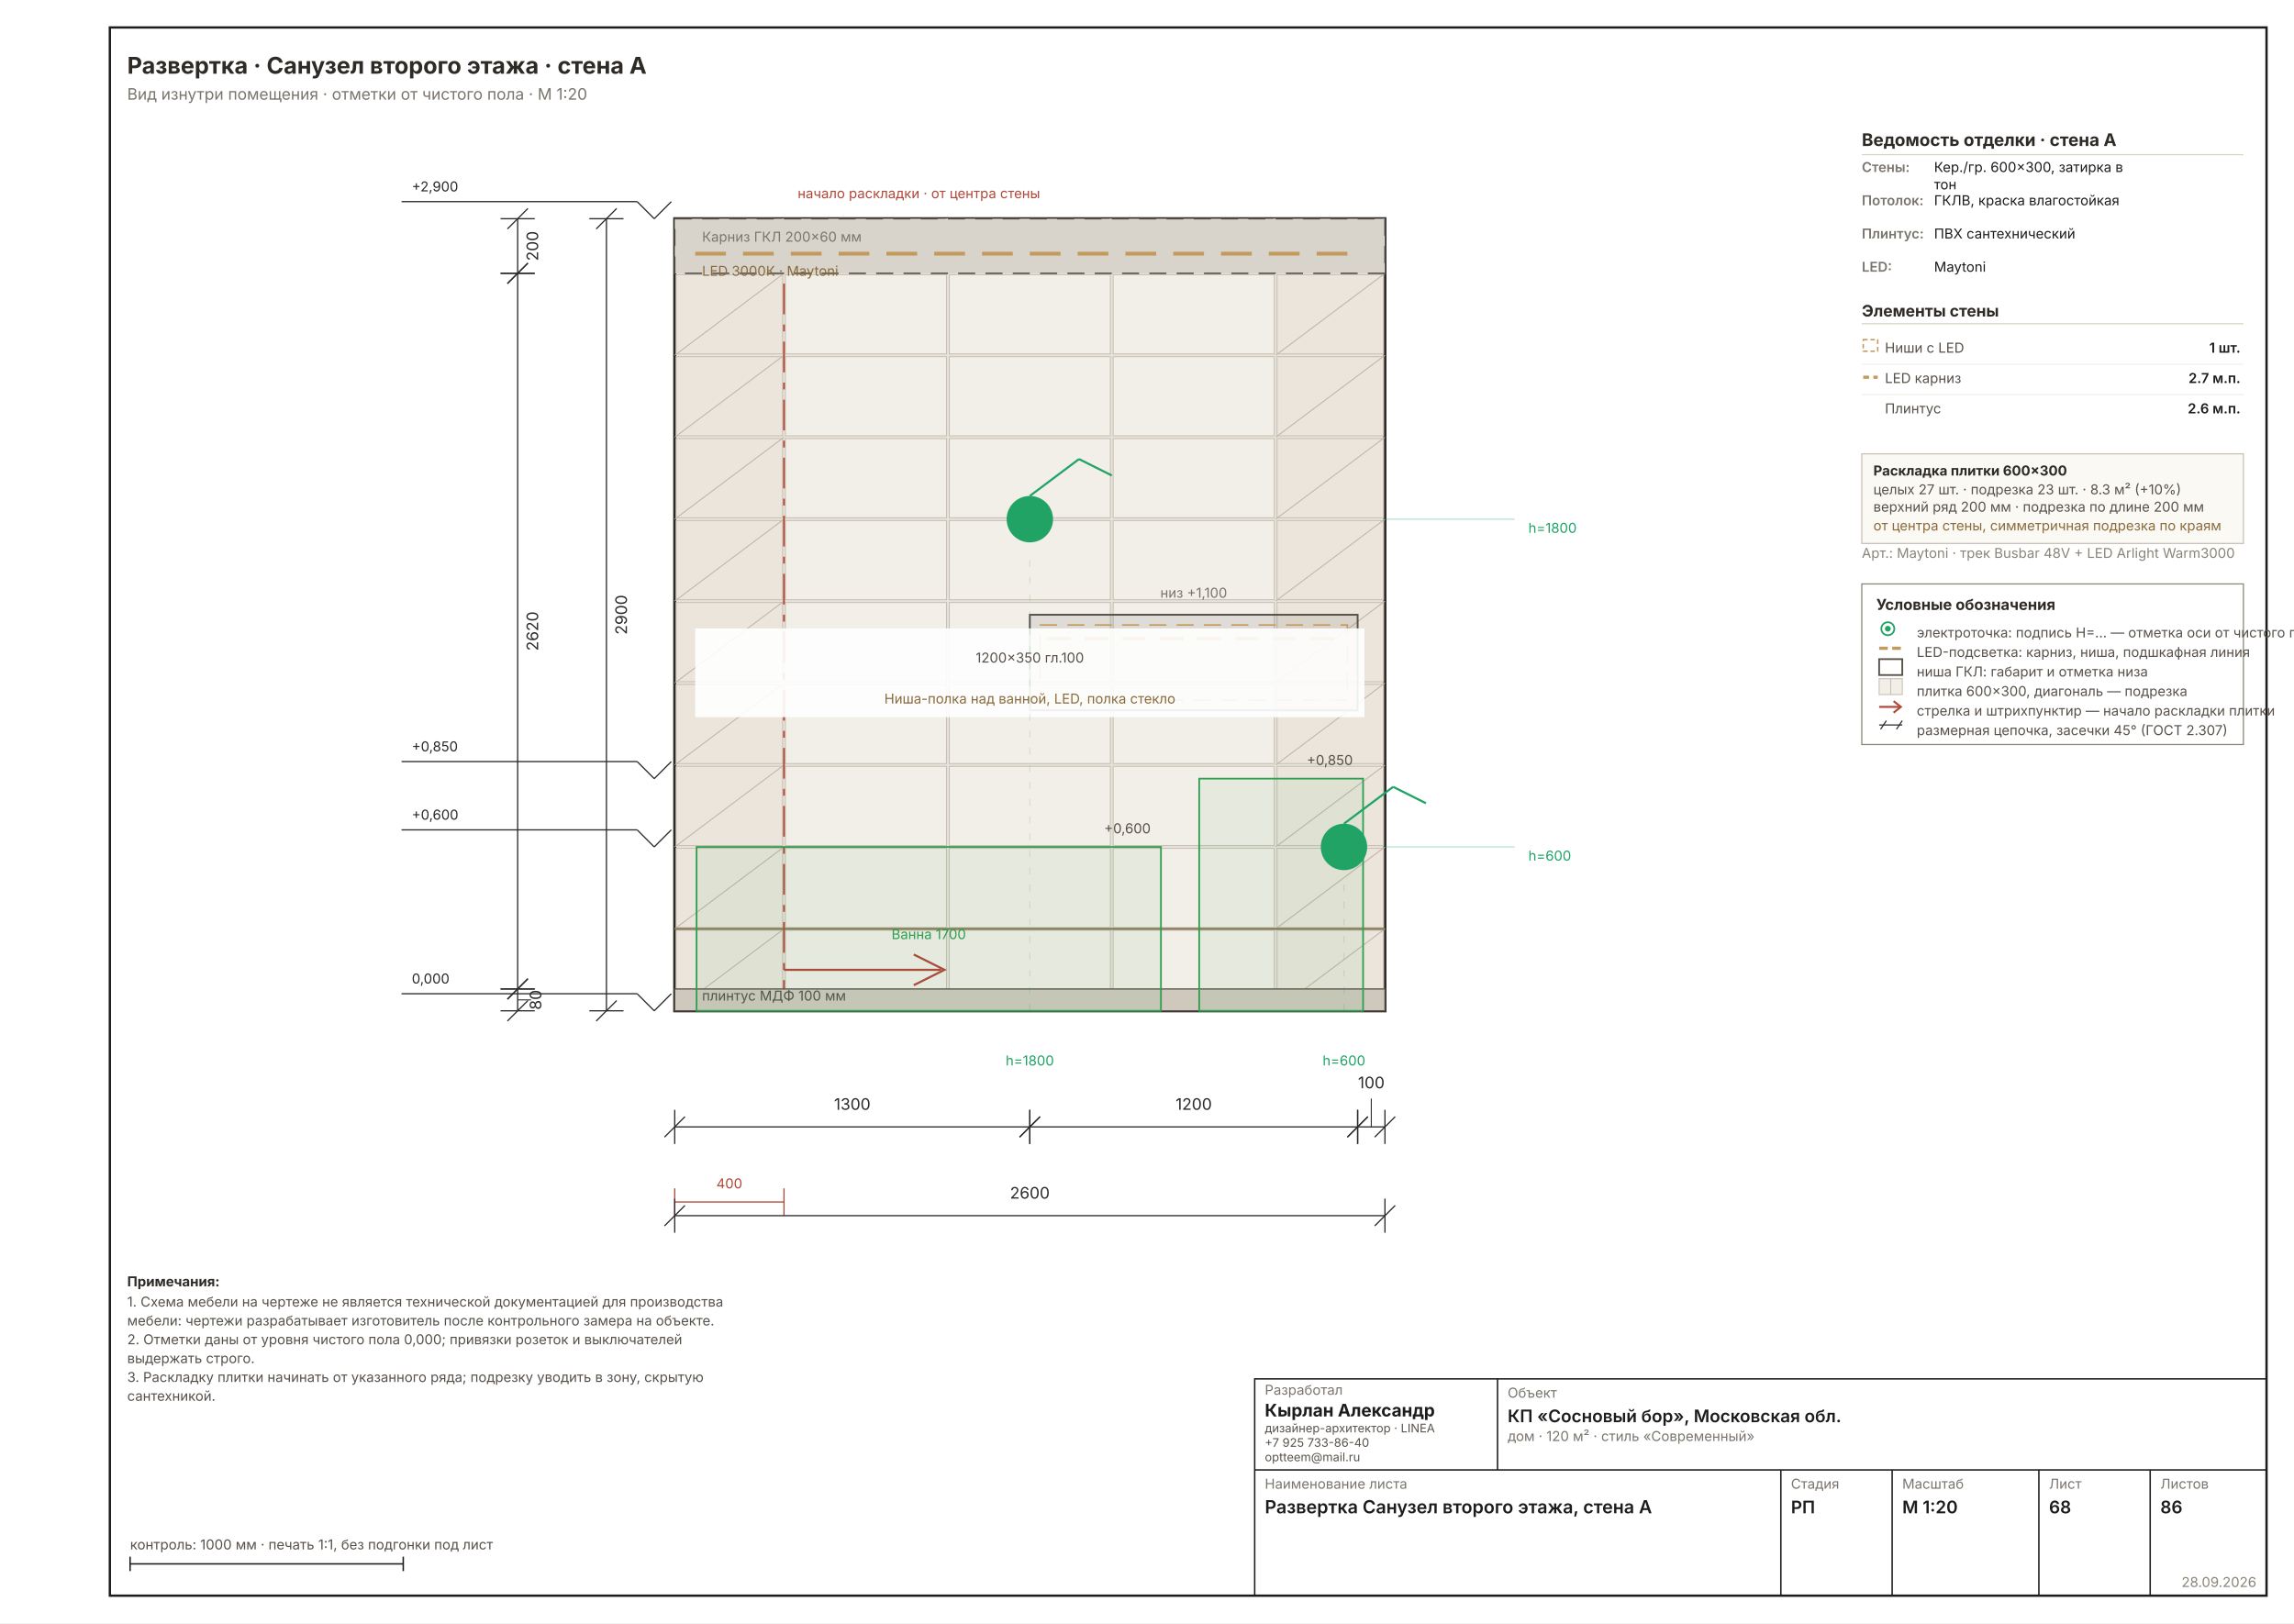
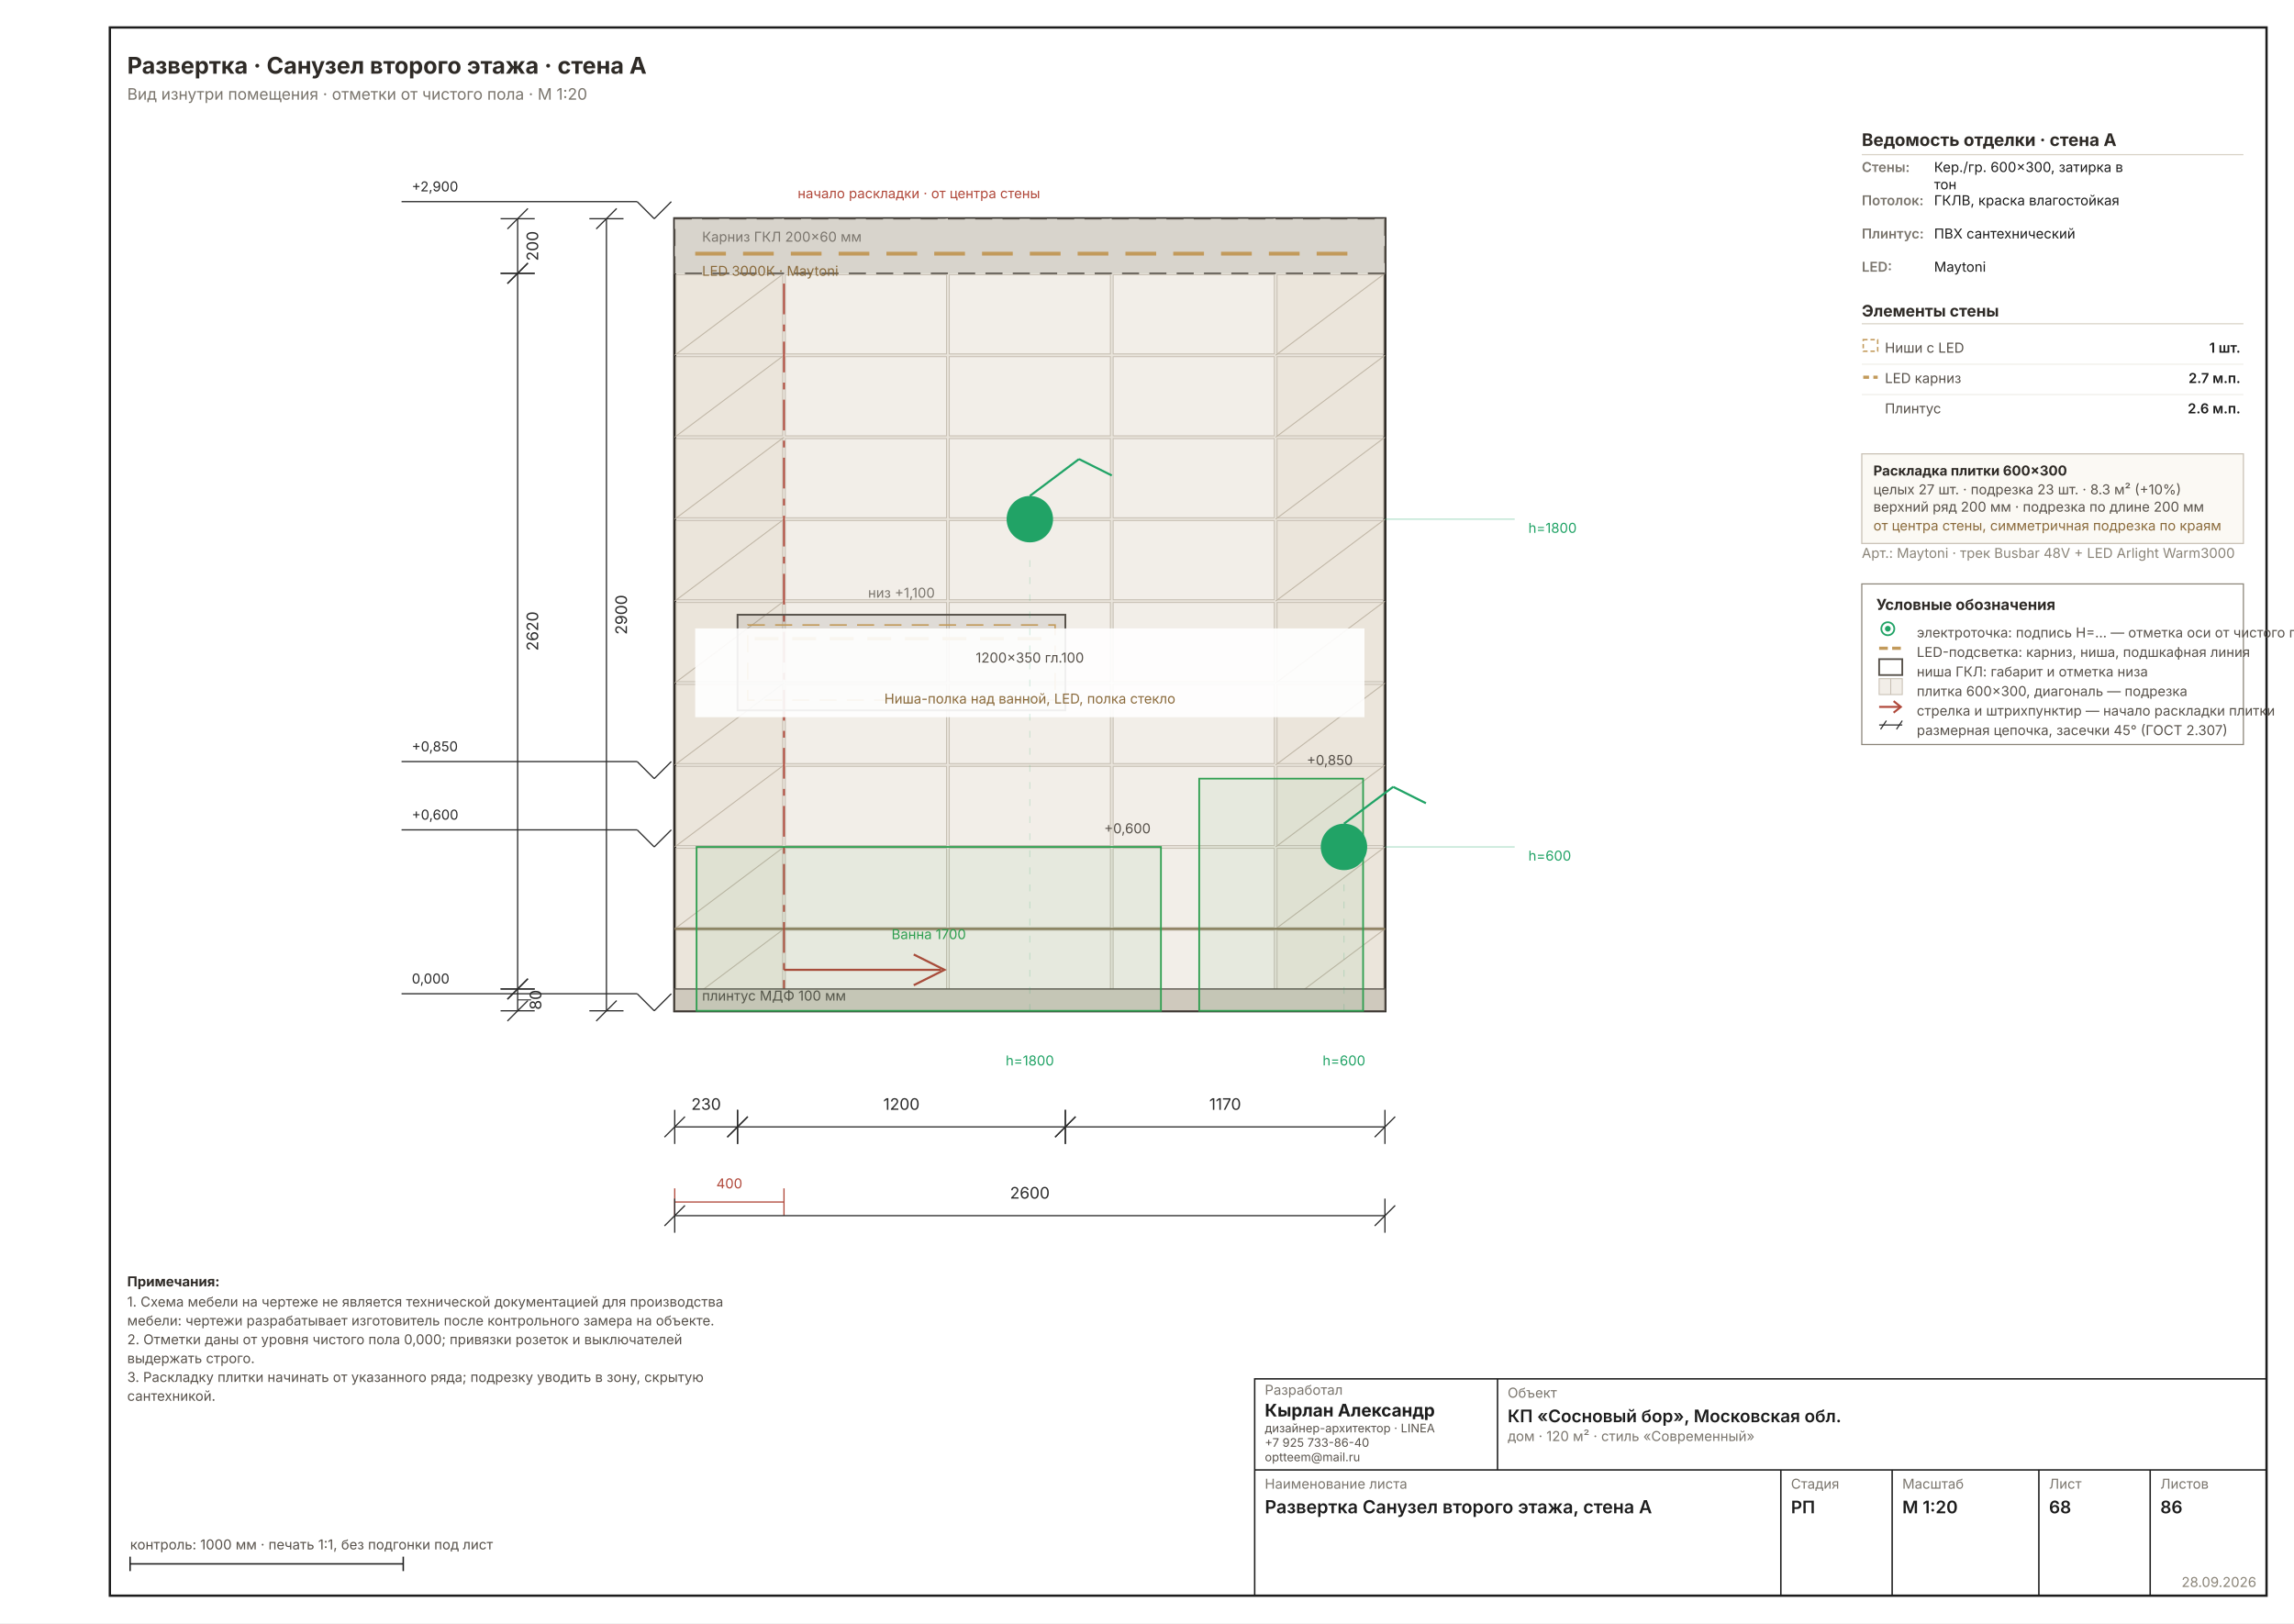
<svg xmlns="http://www.w3.org/2000/svg" width="1587" height="1123" viewBox="0 0 1587 1123" font-family="Inter, &quot;Helvetica Neue&quot;, Arial, sans-serif" data-sheet="elevation" data-scale="1:20">
  <rect width="1587" height="1123" fill="#FFFFFF" />
  <rect x="76" y="19" width="1492" height="1085" fill="none" stroke="#1C1C1C" stroke-width="1.6" />
  <g transform="translate(254.1782 -61.27844) scale(2.3622)">
    <rect x="90" y="90" width="208" height="232" fill="#E9E4DB" stroke="#2E2A26" stroke-width="0.89" />
    <rect x="90.4" y="298.4" width="31.2" height="23.2" fill="#EBE5DB" stroke="#C8C0B4" stroke-width="0.29" />
    <line x1="90" y1="322" x2="122" y2="298" stroke="#C0B6A6" stroke-width="0.29" />
    <rect x="122.4" y="298.4" width="47.2" height="23.2" fill="#F2EEE8" stroke="#C8C0B4" stroke-width="0.29" />
    <rect x="170.4" y="298.4" width="47.2" height="23.2" fill="#F2EEE8" stroke="#C8C0B4" stroke-width="0.29" />
    <rect x="218.4" y="298.4" width="47.2" height="23.2" fill="#F2EEE8" stroke="#C8C0B4" stroke-width="0.29" />
    <rect x="266.4" y="298.4" width="31.2" height="23.2" fill="#EBE5DB" stroke="#C8C0B4" stroke-width="0.29" />
    <line x1="266" y1="322" x2="298" y2="298" stroke="#C0B6A6" stroke-width="0.29" />
    <rect x="90.4" y="274.4" width="31.2" height="23.2" fill="#EBE5DB" stroke="#C8C0B4" stroke-width="0.29" />
    <line x1="90" y1="298" x2="122" y2="274" stroke="#C0B6A6" stroke-width="0.29" />
    <rect x="122.4" y="274.4" width="47.2" height="23.2" fill="#F2EEE8" stroke="#C8C0B4" stroke-width="0.29" />
    <rect x="170.4" y="274.4" width="47.2" height="23.2" fill="#F2EEE8" stroke="#C8C0B4" stroke-width="0.29" />
    <rect x="218.4" y="274.4" width="47.2" height="23.2" fill="#F2EEE8" stroke="#C8C0B4" stroke-width="0.29" />
    <rect x="266.4" y="274.4" width="31.2" height="23.2" fill="#EBE5DB" stroke="#C8C0B4" stroke-width="0.29" />
    <line x1="266" y1="298" x2="298" y2="274" stroke="#C0B6A6" stroke-width="0.29" />
    <rect x="90.4" y="250.4" width="31.2" height="23.2" fill="#EBE5DB" stroke="#C8C0B4" stroke-width="0.29" />
    <line x1="90" y1="274" x2="122" y2="250" stroke="#C0B6A6" stroke-width="0.29" />
    <rect x="122.4" y="250.4" width="47.2" height="23.2" fill="#F2EEE8" stroke="#C8C0B4" stroke-width="0.29" />
    <rect x="170.4" y="250.4" width="47.2" height="23.2" fill="#F2EEE8" stroke="#C8C0B4" stroke-width="0.29" />
    <rect x="218.4" y="250.4" width="47.2" height="23.2" fill="#F2EEE8" stroke="#C8C0B4" stroke-width="0.29" />
    <rect x="266.4" y="250.4" width="31.2" height="23.2" fill="#EBE5DB" stroke="#C8C0B4" stroke-width="0.29" />
    <line x1="266" y1="274" x2="298" y2="250" stroke="#C0B6A6" stroke-width="0.29" />
    <rect x="90.4" y="226.4" width="31.2" height="23.2" fill="#EBE5DB" stroke="#C8C0B4" stroke-width="0.29" />
    <line x1="90" y1="250" x2="122" y2="226" stroke="#C0B6A6" stroke-width="0.29" />
    <rect x="122.4" y="226.4" width="47.2" height="23.2" fill="#F2EEE8" stroke="#C8C0B4" stroke-width="0.29" />
    <rect x="170.4" y="226.4" width="47.2" height="23.2" fill="#F2EEE8" stroke="#C8C0B4" stroke-width="0.29" />
    <rect x="218.4" y="226.4" width="47.2" height="23.2" fill="#F2EEE8" stroke="#C8C0B4" stroke-width="0.29" />
    <rect x="266.4" y="226.4" width="31.2" height="23.2" fill="#EBE5DB" stroke="#C8C0B4" stroke-width="0.29" />
    <line x1="266" y1="250" x2="298" y2="226" stroke="#C0B6A6" stroke-width="0.29" />
    <rect x="90.4" y="202.4" width="31.2" height="23.2" fill="#EBE5DB" stroke="#C8C0B4" stroke-width="0.29" />
    <line x1="90" y1="226" x2="122" y2="202" stroke="#C0B6A6" stroke-width="0.29" />
    <rect x="122.4" y="202.4" width="47.2" height="23.2" fill="#F2EEE8" stroke="#C8C0B4" stroke-width="0.29" />
    <rect x="170.4" y="202.4" width="47.2" height="23.2" fill="#F2EEE8" stroke="#C8C0B4" stroke-width="0.29" />
    <rect x="218.4" y="202.4" width="47.2" height="23.2" fill="#F2EEE8" stroke="#C8C0B4" stroke-width="0.29" />
    <rect x="266.4" y="202.4" width="31.2" height="23.2" fill="#EBE5DB" stroke="#C8C0B4" stroke-width="0.29" />
    <line x1="266" y1="226" x2="298" y2="202" stroke="#C0B6A6" stroke-width="0.29" />
    <rect x="90.4" y="178.4" width="31.2" height="23.2" fill="#EBE5DB" stroke="#C8C0B4" stroke-width="0.29" />
    <line x1="90" y1="202" x2="122" y2="178" stroke="#C0B6A6" stroke-width="0.29" />
    <rect x="122.4" y="178.4" width="47.2" height="23.2" fill="#F2EEE8" stroke="#C8C0B4" stroke-width="0.29" />
    <rect x="170.4" y="178.4" width="47.2" height="23.2" fill="#F2EEE8" stroke="#C8C0B4" stroke-width="0.29" />
    <rect x="218.4" y="178.4" width="47.2" height="23.2" fill="#F2EEE8" stroke="#C8C0B4" stroke-width="0.29" />
    <rect x="266.4" y="178.4" width="31.2" height="23.2" fill="#EBE5DB" stroke="#C8C0B4" stroke-width="0.29" />
    <line x1="266" y1="202" x2="298" y2="178" stroke="#C0B6A6" stroke-width="0.29" />
    <rect x="90.4" y="154.4" width="31.2" height="23.2" fill="#EBE5DB" stroke="#C8C0B4" stroke-width="0.29" />
    <line x1="90" y1="178" x2="122" y2="154" stroke="#C0B6A6" stroke-width="0.29" />
    <rect x="122.4" y="154.4" width="47.2" height="23.2" fill="#F2EEE8" stroke="#C8C0B4" stroke-width="0.29" />
    <rect x="170.4" y="154.4" width="47.2" height="23.2" fill="#F2EEE8" stroke="#C8C0B4" stroke-width="0.29" />
    <rect x="218.4" y="154.4" width="47.2" height="23.2" fill="#F2EEE8" stroke="#C8C0B4" stroke-width="0.29" />
    <rect x="266.4" y="154.4" width="31.2" height="23.2" fill="#EBE5DB" stroke="#C8C0B4" stroke-width="0.29" />
    <line x1="266" y1="178" x2="298" y2="154" stroke="#C0B6A6" stroke-width="0.29" />
    <rect x="90.4" y="130.4" width="31.2" height="23.2" fill="#EBE5DB" stroke="#C8C0B4" stroke-width="0.29" />
    <line x1="90" y1="154" x2="122" y2="130" stroke="#C0B6A6" stroke-width="0.29" />
    <rect x="122.4" y="130.4" width="47.2" height="23.2" fill="#F2EEE8" stroke="#C8C0B4" stroke-width="0.29" />
    <rect x="170.4" y="130.4" width="47.2" height="23.2" fill="#F2EEE8" stroke="#C8C0B4" stroke-width="0.29" />
    <rect x="218.4" y="130.4" width="47.2" height="23.2" fill="#F2EEE8" stroke="#C8C0B4" stroke-width="0.29" />
    <rect x="266.4" y="130.4" width="31.2" height="23.2" fill="#EBE5DB" stroke="#C8C0B4" stroke-width="0.29" />
    <line x1="266" y1="154" x2="298" y2="130" stroke="#C0B6A6" stroke-width="0.29" />
    <rect x="90.4" y="106.4" width="31.2" height="23.2" fill="#EBE5DB" stroke="#C8C0B4" stroke-width="0.29" />
    <line x1="90" y1="130" x2="122" y2="106" stroke="#C0B6A6" stroke-width="0.29" />
    <rect x="122.4" y="106.4" width="47.2" height="23.2" fill="#F2EEE8" stroke="#C8C0B4" stroke-width="0.29" />
    <rect x="170.4" y="106.4" width="47.2" height="23.2" fill="#F2EEE8" stroke="#C8C0B4" stroke-width="0.29" />
    <rect x="218.4" y="106.4" width="47.2" height="23.2" fill="#F2EEE8" stroke="#C8C0B4" stroke-width="0.29" />
    <rect x="266.4" y="106.4" width="31.2" height="23.2" fill="#EBE5DB" stroke="#C8C0B4" stroke-width="0.29" />
    <line x1="266" y1="130" x2="298" y2="106" stroke="#C0B6A6" stroke-width="0.29" />
    <rect x="90.4" y="90.4" width="31.2" height="15.2" fill="#EBE5DB" stroke="#C8C0B4" stroke-width="0.29" />
    <line x1="90" y1="106" x2="122" y2="90" stroke="#C0B6A6" stroke-width="0.29" />
    <rect x="122.4" y="90.4" width="47.2" height="15.2" fill="#EBE5DB" stroke="#C8C0B4" stroke-width="0.29" />
    <line x1="122" y1="106" x2="170" y2="90" stroke="#C0B6A6" stroke-width="0.29" />
    <rect x="170.4" y="90.4" width="47.2" height="15.2" fill="#EBE5DB" stroke="#C8C0B4" stroke-width="0.29" />
    <line x1="170" y1="106" x2="218" y2="90" stroke="#C0B6A6" stroke-width="0.29" />
    <rect x="218.4" y="90.4" width="47.2" height="15.2" fill="#EBE5DB" stroke="#C8C0B4" stroke-width="0.29" />
    <line x1="218" y1="106" x2="266" y2="90" stroke="#C0B6A6" stroke-width="0.29" />
    <rect x="266.4" y="90.4" width="31.2" height="15.2" fill="#EBE5DB" stroke="#C8C0B4" stroke-width="0.29" />
    <line x1="266" y1="106" x2="298" y2="90" stroke="#C0B6A6" stroke-width="0.29" />
    <line x1="90" y1="298" x2="298" y2="298" stroke="#8A7A5A" stroke-width="0.62" />
    <line x1="122" y1="322" x2="122" y2="90" stroke="#B0483A" stroke-width="0.53" stroke-dasharray="9 3 2 3" />
    <g stroke="#B0483A" stroke-width="0.62" fill="none">
      <line x1="122" y1="310" x2="168" y2="310" />
      <path d="M 160 305.5 L 169 310 L 160 314.5" />
    </g>
    <g stroke="#B0483A" stroke-width="0.36" fill="none">
      <line x1="90" y1="378" x2="122" y2="378" />
      <line x1="90" y1="374" x2="90" y2="382" />
      <line x1="122" y1="374" x2="122" y2="382" />
    </g>
    <text x="106" y="374" font-size="4.00" text-anchor="middle" fill="#B0483A">400</text>
    <text x="126" y="84" font-size="4.00" fill="#B0483A">начало раскладки · от центра стены</text>
    <rect x="90" y="90" width="208" height="16" fill="#D8D4CC" stroke="#57514A" stroke-width="0.44" stroke-dasharray="5 3" />
    <line x1="96" y1="100.24" x2="292" y2="100.24" stroke="#C29A5B" stroke-width="1.11" stroke-dasharray="9 5" />
    <text x="98" y="96.72" font-size="4.00" fill="#7A756D">Карниз ГКЛ 200×60 мм</text>
    <text x="98" y="106.72" font-size="4.00" fill="#8A6A3B">LED 3000К · Maytoni</text>
    <rect x="90" y="315.6" width="208" height="6.4" fill="#CFC9BD" stroke="#57514A" stroke-width="0.36" />
    <text x="98" y="319" font-size="4.00" fill="#57514A">плинтус МДФ 100 мм</text>
-     <rect x="194" y="206" width="96" height="28" fill="#00000014" stroke="#57514A" stroke-width="0.53" />
-     <rect x="197" y="209" width="90" height="22" fill="none" stroke="#C29A5B" stroke-width="0.44" stroke-dasharray="5 3" />
-     <line x1="199" y1="213" x2="285" y2="213" stroke="#C29A5B" stroke-width="0.98" stroke-dasharray="7 4" />
-     <text x="242" y="201" font-size="4.00" fill="#7A756D" text-anchor="middle">низ +1,100</text>
+     <rect x="108.4" y="206" width="96" height="28" fill="#00000014" stroke="#57514A" stroke-width="0.53" />
+     <rect x="111.4" y="209" width="90" height="22" fill="none" stroke="#C29A5B" stroke-width="0.44" stroke-dasharray="5 3" />
+     <line x1="113.4" y1="213" x2="199.4" y2="213" stroke="#C29A5B" stroke-width="0.98" stroke-dasharray="7 4" />
+     <text x="156.4" y="201" font-size="4.00" fill="#7A756D" text-anchor="middle">низ +1,100</text>
    <rect x="243.6" y="254" width="48" height="68" fill="#2E9E4F0F" stroke="#2E9E4F" stroke-width="0.49" />
    <rect x="96.4" y="274" width="136" height="48" fill="#2E9E4F0F" stroke="#2E9E4F" stroke-width="0.49" />
    <g data-el="level" stroke="#2A2A2A" stroke-width="0.36" fill="none">
      <line x1="79" y1="317" x2="84" y2="322" />
      <line x1="84" y1="322" x2="89" y2="317" />
      <line x1="79" y1="317" x2="10" y2="317" />
    </g>
    <text x="13" y="314" font-size="4.00" fill="#2A2A2A" text-anchor="start">0,000</text>
    <g data-el="level" stroke="#2A2A2A" stroke-width="0.36" fill="none">
      <line x1="79" y1="269" x2="84" y2="274" />
      <line x1="84" y1="274" x2="89" y2="269" />
      <line x1="79" y1="269" x2="10" y2="269" />
    </g>
    <text x="13" y="266" font-size="4.00" fill="#2A2A2A" text-anchor="start">+0,600</text>
    <g data-el="level" stroke="#2A2A2A" stroke-width="0.36" fill="none">
      <line x1="79" y1="249" x2="84" y2="254" />
      <line x1="84" y1="254" x2="89" y2="249" />
      <line x1="79" y1="249" x2="10" y2="249" />
    </g>
    <text x="13" y="246" font-size="4.00" fill="#2A2A2A" text-anchor="start">+0,850</text>
    <g data-el="level" stroke="#2A2A2A" stroke-width="0.36" fill="none">
      <line x1="79" y1="85" x2="84" y2="90" />
      <line x1="84" y1="90" x2="89" y2="85" />
      <line x1="79" y1="85" x2="10" y2="85" />
    </g>
    <text x="13" y="82" font-size="4.00" fill="#2A2A2A" text-anchor="start">+2,900</text>
    <text x="288.6" y="250" font-size="4.00" fill="#57514A" text-anchor="end">+0,850</text>
    <text x="164.4" y="301" font-size="4.00" fill="#2E9E4F" text-anchor="middle">Ванна 1700</text>
    <text x="229.4" y="270" font-size="4.00" fill="#57514A" text-anchor="end">+0,600</text>
    <rect x="96" y="210" width="196" height="26" fill="#FFFFFFE8" />
    <text x="194" y="220" font-size="4.00" fill="#57514A" text-anchor="middle">1200×350 гл.100</text>
    <text x="194" y="232" font-size="4.00" fill="#8A6A3B" text-anchor="middle">Ниша-полка над ванной, LED, полка стекло</text>
    <circle cx="286" cy="274" r="6.8" fill="#21A366" />
    <line x1="286" y1="267.2" x2="300.4" y2="256.4" stroke="#21A366" stroke-width="0.62" />
    <line x1="300.4" y1="256.4" x2="310" y2="261.2" stroke="#21A366" stroke-width="0.62" />
    <line x1="286" y1="322" x2="286" y2="283" stroke="#21A36630" stroke-width="0.29" stroke-dasharray="2 3" />
    <circle cx="194" cy="178" r="6.8" fill="#21A366" />
    <line x1="194" y1="171.2" x2="208.4" y2="160.4" stroke="#21A366" stroke-width="0.62" />
    <line x1="208.4" y1="160.4" x2="218" y2="165.2" stroke="#21A366" stroke-width="0.62" />
    <line x1="194" y1="322" x2="194" y2="187" stroke="#21A36630" stroke-width="0.29" stroke-dasharray="2 3" />
    <text x="194" y="338" font-size="4.00" fill="#21A366" text-anchor="middle">h=1800</text>
    <text x="286" y="338" font-size="4.00" fill="#21A366" text-anchor="middle">h=600</text>
    <line x1="298" y1="274" x2="336" y2="274" stroke="#21A36650" stroke-width="0.36" />
    <text x="340" y="278" font-size="4.00" fill="#21A366">h=600</text>
    <line x1="298" y1="178" x2="336" y2="178" stroke="#21A36650" stroke-width="0.36" />
    <text x="340" y="182" font-size="4.00" fill="#21A366">h=1800</text>
    <g data-el="chain">
      <g data-el="dim" stroke="#2A2A2A" stroke-width="0.36" fill="none">
-         <line x1="90" y1="356" x2="194" y2="356" />
+         <line x1="90" y1="356" x2="108.4" y2="356" />
        <line x1="90" y1="351" x2="90" y2="361" />
-         <line x1="194" y1="351" x2="194" y2="361" />
+         <line x1="108.4" y1="351" x2="108.4" y2="361" />
        <line x1="87" y1="359" x2="93" y2="353" />
-         <line x1="191" y1="359" x2="197" y2="353" />
-       </g>
-       <text x="142" y="351" font-size="4.67" fill="#2A2A2A" text-anchor="middle">1300</text>
-       <g data-el="dim" stroke="#2A2A2A" stroke-width="0.36" fill="none">
-         <line x1="194" y1="356" x2="290" y2="356" />
-         <line x1="194" y1="351" x2="194" y2="361" />
-         <line x1="290" y1="351" x2="290" y2="361" />
-         <line x1="191" y1="359" x2="197" y2="353" />
-         <line x1="287" y1="359" x2="293" y2="353" />
-       </g>
-       <text x="242" y="351" font-size="4.67" fill="#2A2A2A" text-anchor="middle">1200</text>
-       <g data-el="dim" stroke="#2A2A2A" stroke-width="0.36" fill="none">
-         <line x1="290" y1="356" x2="298" y2="356" />
-         <line x1="290" y1="351" x2="290" y2="361" />
+         <line x1="105.4" y1="359" x2="111.4" y2="353" />
+       </g>
+       <text x="99.2" y="351" font-size="4.67" fill="#2A2A2A" text-anchor="middle">230</text>
+       <g data-el="dim" stroke="#2A2A2A" stroke-width="0.36" fill="none">
+         <line x1="108.4" y1="356" x2="204.4" y2="356" />
+         <line x1="108.4" y1="351" x2="108.4" y2="361" />
+         <line x1="204.4" y1="351" x2="204.4" y2="361" />
+         <line x1="105.4" y1="359" x2="111.4" y2="353" />
+         <line x1="201.4" y1="359" x2="207.4" y2="353" />
+       </g>
+       <text x="156.4" y="351" font-size="4.67" fill="#2A2A2A" text-anchor="middle">1200</text>
+       <g data-el="dim" stroke="#2A2A2A" stroke-width="0.36" fill="none">
+         <line x1="204.4" y1="356" x2="298" y2="356" />
+         <line x1="204.4" y1="351" x2="204.4" y2="361" />
        <line x1="298" y1="351" x2="298" y2="361" />
-         <line x1="287" y1="359" x2="293" y2="353" />
+         <line x1="201.4" y1="359" x2="207.4" y2="353" />
        <line x1="295" y1="359" x2="301" y2="353" />
-         <line x1="294" y1="356" x2="294" y2="347.699" stroke-width="0.29" />
-       </g>
-       <text x="294" y="344.699" font-size="4.67" fill="#2A2A2A" text-anchor="middle">100</text>
+       </g>
+       <text x="251.2" y="351" font-size="4.67" fill="#2A2A2A" text-anchor="middle">1170</text>
      <g data-el="dim" stroke="#2A2A2A" stroke-width="0.36" fill="none">
        <line x1="90" y1="382" x2="298" y2="382" />
        <line x1="90" y1="377" x2="90" y2="387" />
        <line x1="298" y1="377" x2="298" y2="387" />
        <line x1="87" y1="385" x2="93" y2="379" />
        <line x1="295" y1="385" x2="301" y2="379" />
      </g>
      <text x="194" y="377" font-size="4.67" fill="#2A2A2A" text-anchor="middle">2600</text>
    </g>
    <g data-el="chain">
      <g data-el="dim" stroke="#2A2A2A" stroke-width="0.36" fill="none">
        <line x1="44" y1="90" x2="44" y2="106" />
        <line x1="39" y1="90" x2="49" y2="90" />
        <line x1="39" y1="106" x2="49" y2="106" />
        <line x1="41" y1="93" x2="47" y2="87" />
        <line x1="41" y1="109" x2="47" y2="103" />
      </g>
      <text x="50" y="98" font-size="4.67" fill="#2A2A2A" transform="rotate(-90 50 98)" text-anchor="middle">200</text>
      <g data-el="dim" stroke="#2A2A2A" stroke-width="0.36" fill="none">
        <line x1="44" y1="106" x2="44" y2="315.6" />
        <line x1="39" y1="106" x2="49" y2="106" />
        <line x1="39" y1="315.6" x2="49" y2="315.6" />
        <line x1="41" y1="109" x2="47" y2="103" />
        <line x1="41" y1="318.6" x2="47" y2="312.6" />
      </g>
      <text x="50" y="210.8" font-size="4.67" fill="#2A2A2A" transform="rotate(-90 50 210.8)" text-anchor="middle">2620</text>
      <g data-el="dim" stroke="#2A2A2A" stroke-width="0.36" fill="none">
        <line x1="44" y1="315.6" x2="44" y2="322" />
        <line x1="39" y1="315.6" x2="49" y2="315.6" />
        <line x1="39" y1="322" x2="49" y2="322" />
        <line x1="41" y1="318.6" x2="47" y2="312.6" />
        <line x1="41" y1="325" x2="47" y2="319" />
        <line x1="44" y1="318.8" x2="47.933" y2="318.8" stroke-width="0.29" />
      </g>
      <text x="50.933" y="318.8" font-size="4.67" fill="#2A2A2A" transform="rotate(-90 50.93345 318.8)" text-anchor="middle">80</text>
      <g data-el="dim" stroke="#2A2A2A" stroke-width="0.36" fill="none">
        <line x1="70" y1="90" x2="70" y2="322" />
        <line x1="65" y1="90" x2="75" y2="90" />
        <line x1="65" y1="322" x2="75" y2="322" />
        <line x1="67" y1="93" x2="73" y2="87" />
        <line x1="67" y1="325" x2="73" y2="319" />
      </g>
      <text x="76" y="206" font-size="4.67" fill="#2A2A2A" transform="rotate(-90 76 206)" text-anchor="middle">2900</text>
    </g>
  </g>
  <g data-el="heading">
    <text x="88" y="51" font-size="16.00" font-weight="700" fill="#2E2A26">Развертка · Санузел второго этажа · стена A</text>
    <text x="88" y="69" font-size="11.00" fill="#7A756D">Вид изнутри помещения · отметки от чистого пола · М 1:20</text>
  </g>
  <g data-el="panel">
    <g transform="translate(918.0 -5.0)">
      <text x="370" y="106" font-size="12.00" font-weight="700" fill="#2E2A26">Ведомость отделки · стена A</text>
      <line x1="370" y1="112" x2="634" y2="112" stroke="#D8D2C6" stroke-width="0.80" />
      <text x="370" y="124" font-size="9.45" font-weight="600" fill="#7A756D">Стены:</text>
      <text x="420" y="124" font-size="9.50" fill="#1C1C1C">Кер./гр. 600×300, затирка в</text>
      <text x="420" y="136" font-size="9.50" fill="#1C1C1C">тон</text>
      <text x="370" y="147" font-size="9.45" font-weight="600" fill="#7A756D">Потолок:</text>
      <text x="420" y="147" font-size="9.50" fill="#1C1C1C">ГКЛВ, краска влагостойкая</text>
      <text x="370" y="170" font-size="9.45" font-weight="600" fill="#7A756D">Плинтус:</text>
      <text x="420" y="170" font-size="9.50" fill="#1C1C1C">ПВХ сантехнический</text>
      <text x="370" y="193" font-size="9.45" font-weight="600" fill="#7A756D">LED:</text>
      <text x="420" y="193" font-size="9.50" fill="#1C1C1C">Maytoni</text>
      <text x="370" y="224" font-size="11.00" font-weight="700" fill="#2E2A26">Элементы стены</text>
      <line x1="370" y1="229" x2="634" y2="229" stroke="#D8D2C6" stroke-width="0.80" />
      <rect x="371" y="240" width="10" height="8" fill="none" stroke="#C29A5B" stroke-width="1.00" stroke-dasharray="3 2" />
      <text x="386" y="249" font-size="9.50" fill="#57514A">Ниши с LED</text>
      <text x="632" y="249" font-size="9.50" font-weight="600" fill="#1C1C1C" text-anchor="end">1 шт.</text>
      <line x1="370" y1="257" x2="634" y2="257" stroke="#EDEBE4" stroke-width="0.68" />
      <line x1="371" y1="266" x2="381" y2="266" stroke="#C29A5B" stroke-width="2.20" stroke-dasharray="4 3" />
      <text x="386" y="270" font-size="9.50" fill="#57514A">LED карниз</text>
      <text x="632" y="270" font-size="9.50" font-weight="600" fill="#1C1C1C" text-anchor="end">2.7 м.п.</text>
      <line x1="370" y1="278" x2="634" y2="278" stroke="#EDEBE4" stroke-width="0.68" />
      <text x="386" y="291" font-size="9.50" fill="#57514A">Плинтус</text>
      <text x="632" y="291" font-size="9.50" font-weight="600" fill="#1C1C1C" text-anchor="end">2.6 м.п.</text>
      <rect x="370" y="319" width="264" height="62" fill="#FBF9F4" stroke="#C8C0B4" stroke-width="0.80" />
      <text x="378" y="334" font-size="9.50" font-weight="700" fill="#2E2A26">Раскладка плитки 600×300</text>
      <text x="378" y="347" font-size="9.45" fill="#57514A">целых 27 шт. · подрезка 23 шт. · 8.3 м² (+10%)</text>
      <text x="378" y="359" font-size="9.45" fill="#57514A">верхний ряд 200 мм · подрезка по длине 200 мм</text>
      <text x="378" y="372" font-size="9.45" fill="#8A6A3B">от центра стены, симметричная подрезка по краям</text>
      <text x="370" y="391" font-size="9.45" fill="#8A8478">Арт.: Maytoni · трек Busbar 48V + LED Arlight Warm3000</text>
      <g data-el="legend">
        <rect x="370" y="409" width="264" height="111.112" fill="none" stroke="#8A8478" stroke-width="0.80" />
        <text x="380" y="427" font-size="10.50" font-weight="700" fill="#2E2A26">Условные обозначения</text>
        <g stroke="#21A366" stroke-width="1.20" fill="none">
          <circle cx="388" cy="440" r="4.5" />
          <circle cx="388" cy="440" r="1.4" fill="#21A366" />
        </g>
        <text x="408" y="446" font-size="9.45" fill="#57514A">электроточка: подпись Н=… — отметка оси от чистого пола</text>
        <line x1="382" y1="453.519" x2="398" y2="453.519" stroke="#C29A5B" stroke-width="2.20" stroke-dasharray="6 3" />
        <text x="408" y="459.519" font-size="9.45" fill="#57514A">LED-подсветка: карниз, ниша, подшкафная линия</text>
        <rect x="382" y="461.037" width="16" height="11" fill="none" stroke="#57514A" stroke-width="1.20" />
        <text x="408" y="473.037" font-size="9.45" fill="#57514A">ниша ГКЛ: габарит и отметка низа</text>
        <g>
          <rect x="382" y="474.556" width="16" height="11" fill="#F2EEE8" stroke="#C8C0B4" stroke-width="0.68" />
          <line x1="390" y1="474.556" x2="390" y2="485.556" stroke="#C8C0B4" stroke-width="0.68" />
        </g>
        <text x="408" y="486.556" font-size="9.45" fill="#57514A">плитка 600×300, диагональ — подрезка</text>
        <g stroke="#B0483A" stroke-width="1.40" fill="none">
          <line x1="382" y1="494.074" x2="396" y2="494.074" />
          <path d="M 392 490.074 L 397 494.074 L 392 498.074" />
        </g>
        <text x="408" y="500.074" font-size="9.45" fill="#57514A">стрелка и штрихпунктир — начало раскладки плитки</text>
        <g stroke="#2A2A2A" stroke-width="0.80" fill="none">
          <line x1="382" y1="506.593" x2="398" y2="506.593" />
          <line x1="383" y1="509.593" x2="387" y2="503.593" />
          <line x1="394" y1="509.593" x2="398" y2="503.593" />
        </g>
        <text x="408" y="513.593" font-size="9.45" fill="#57514A">размерная цепочка, засечки 45° (ГОСТ 2.307)</text>
      </g>
    </g>
  </g>
  <g data-el="footer">
    <g data-el="notes" />
    <text x="88" y="890" font-size="9.50" font-weight="700" fill="#2E2A26">Примечания:</text>
    <text x="88" y="904" font-size="9.45" fill="#57514A">1. Схема мебели на чертеже не является технической документацией для производства</text>
    <text x="88" y="917.036" font-size="9.45" fill="#57514A">    мебели: чертежи разрабатывает изготовитель после контрольного замера на объекте.</text>
    <text x="88" y="930.072" font-size="9.45" fill="#57514A">2. Отметки даны от уровня чистого пола 0,000; привязки розеток и выключателей</text>
    <text x="88" y="943.108" font-size="9.45" fill="#57514A">    выдержать строго.</text>
    <text x="88" y="956.144" font-size="9.45" fill="#57514A">3. Раскладку плитки начинать от указанного ряда; подрезку уводить в зону, скрытую</text>
    <text x="88" y="969.18" font-size="9.45" fill="#57514A">    сантехникой.</text>
  </g>
  <g data-el="stamp" stroke="#1C1C1C" stroke-width="1" fill="none">
    <rect x="868" y="954" width="700" height="150" />
    <line x1="868" y1="1017" x2="1568" y2="1017" />
    <line x1="1036" y1="954" x2="1036" y2="1017" />
    <line x1="1232" y1="1017" x2="1232" y2="1104" />
    <line x1="1309" y1="1017" x2="1309" y2="1104" />
    <line x1="1410.5" y1="1017" x2="1410.5" y2="1104" />
    <line x1="1487.5" y1="1017" x2="1487.5" y2="1104" />
  </g>
  <text x="875" y="965" font-size="9.5" fill="#7A756D">Разработал</text>
  <text x="875" y="980" font-size="12" font-weight="700" fill="#1C1C1C">Кырлан Александр</text>
  <text x="875" y="991" font-size="8.2" fill="#57514A">дизайнер-архитектор · LINEA</text>
  <text x="875" y="1001" font-size="8.2" fill="#57514A">+7 925 733-86-40</text>
  <text x="875" y="1011" font-size="8.2" fill="#57514A">optteem@mail.ru</text>
  <text x="1043" y="967" font-size="9.5" fill="#7A756D">Объект</text>
  <text x="1043" y="984" font-size="12" font-weight="600" fill="#1C1C1C">КП «Сосновый бор», Московская обл.</text>
  <text x="1043" y="997" font-size="9.5" fill="#7A756D">дом · 120 м² · стиль «Современный»</text>
  <text x="875" y="1030" font-size="9.5" fill="#7A756D">Наименование листа</text>
  <text x="875" y="1047" font-size="12.5" font-weight="600" fill="#1C1C1C">Развертка Санузел второго этажа, стена A</text>
  <text x="1239" y="1030" font-size="9.5" fill="#7A756D">Стадия</text>
  <text x="1239" y="1047" font-size="12" font-weight="600" fill="#1C1C1C">РП</text>
  <text x="1316" y="1030" font-size="9.5" fill="#7A756D">Масштаб</text>
  <text x="1316" y="1047" font-size="12" font-weight="600" fill="#1C1C1C">М 1:20</text>
  <text x="1417.5" y="1030" font-size="9.5" fill="#7A756D">Лист</text>
  <text x="1417.5" y="1047" font-size="12" font-weight="600" fill="#1C1C1C">68</text>
  <text x="1494.5" y="1030" font-size="9.5" fill="#7A756D">Листов</text>
  <text x="1494.5" y="1047" font-size="12" font-weight="600" fill="#1C1C1C">86</text>
  <text x="1561" y="1098" font-size="9.5" fill="#8A8478" text-anchor="end">28.09.2026</text>
  <g stroke="#1C1C1C" stroke-width="1">
    <line x1="90" y1="1082" x2="278.976" y2="1082" />
    <line x1="90" y1="1077" x2="90" y2="1087" />
    <line x1="278.976" y1="1077" x2="278.976" y2="1087" />
  </g>
  <text x="90" y="1072" font-size="9.5" fill="#57514A">контроль: 1000 мм · печать 1:1, без подгонки под лист</text>
</svg>
